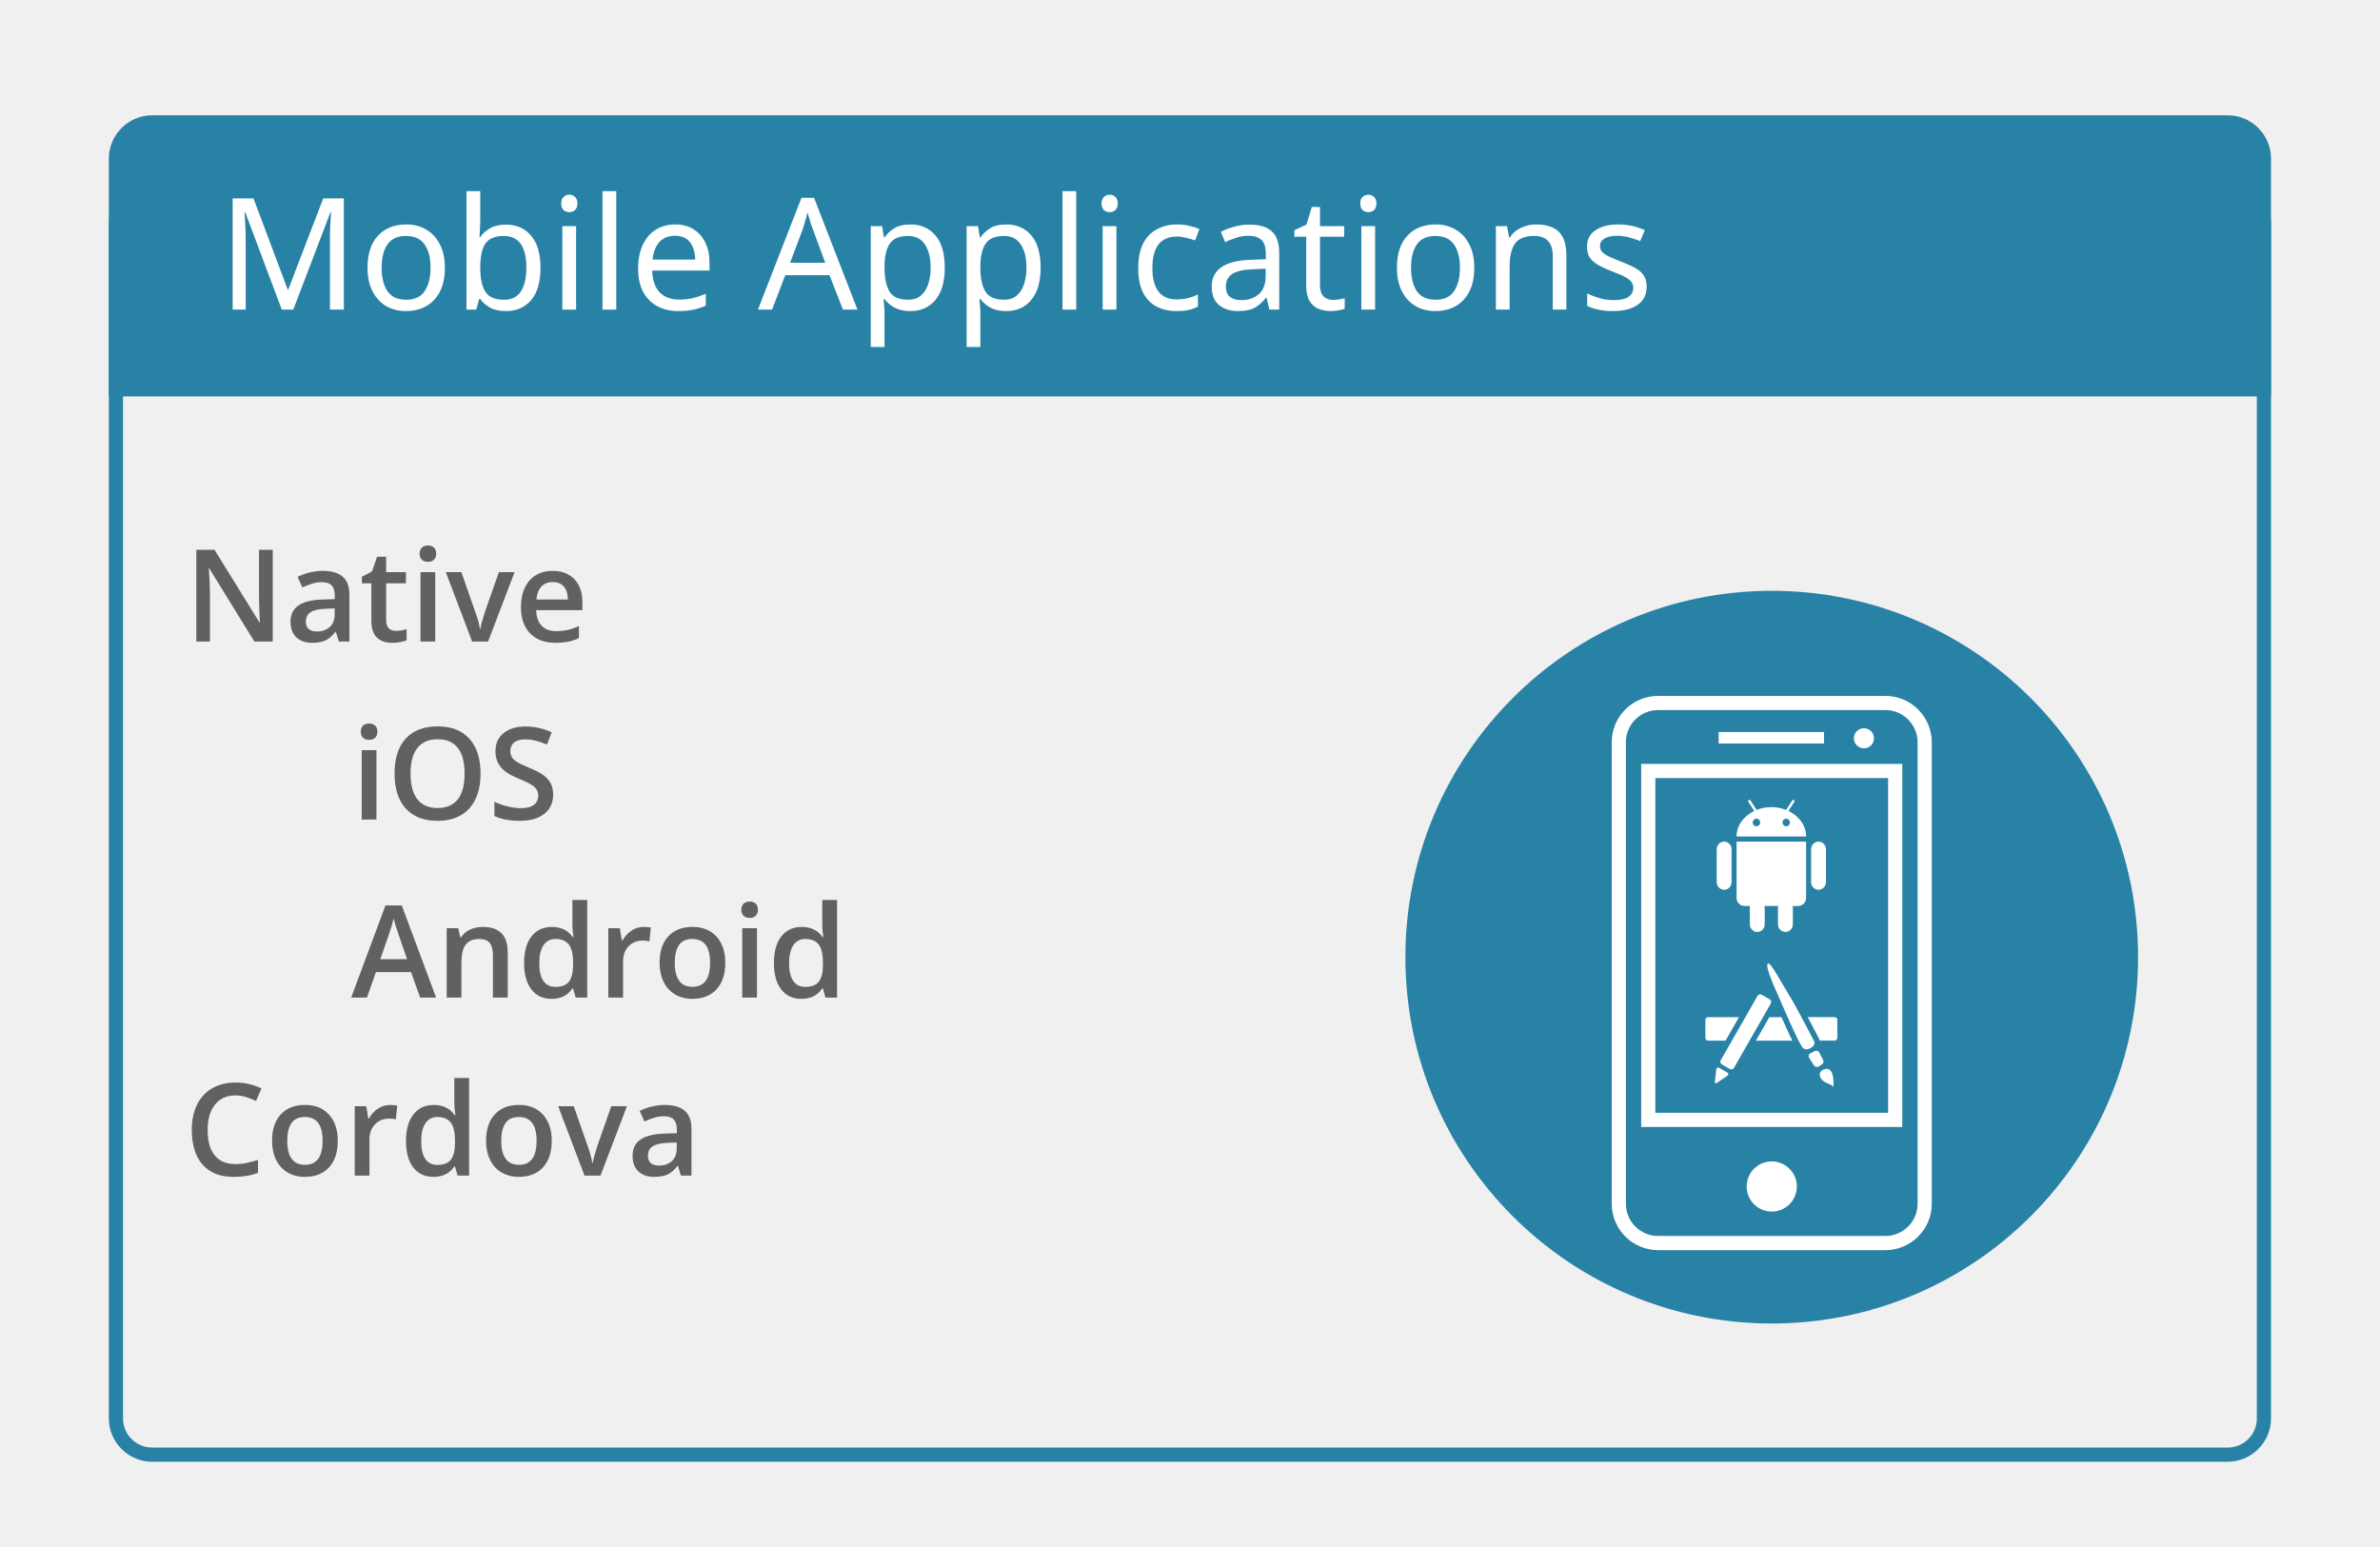
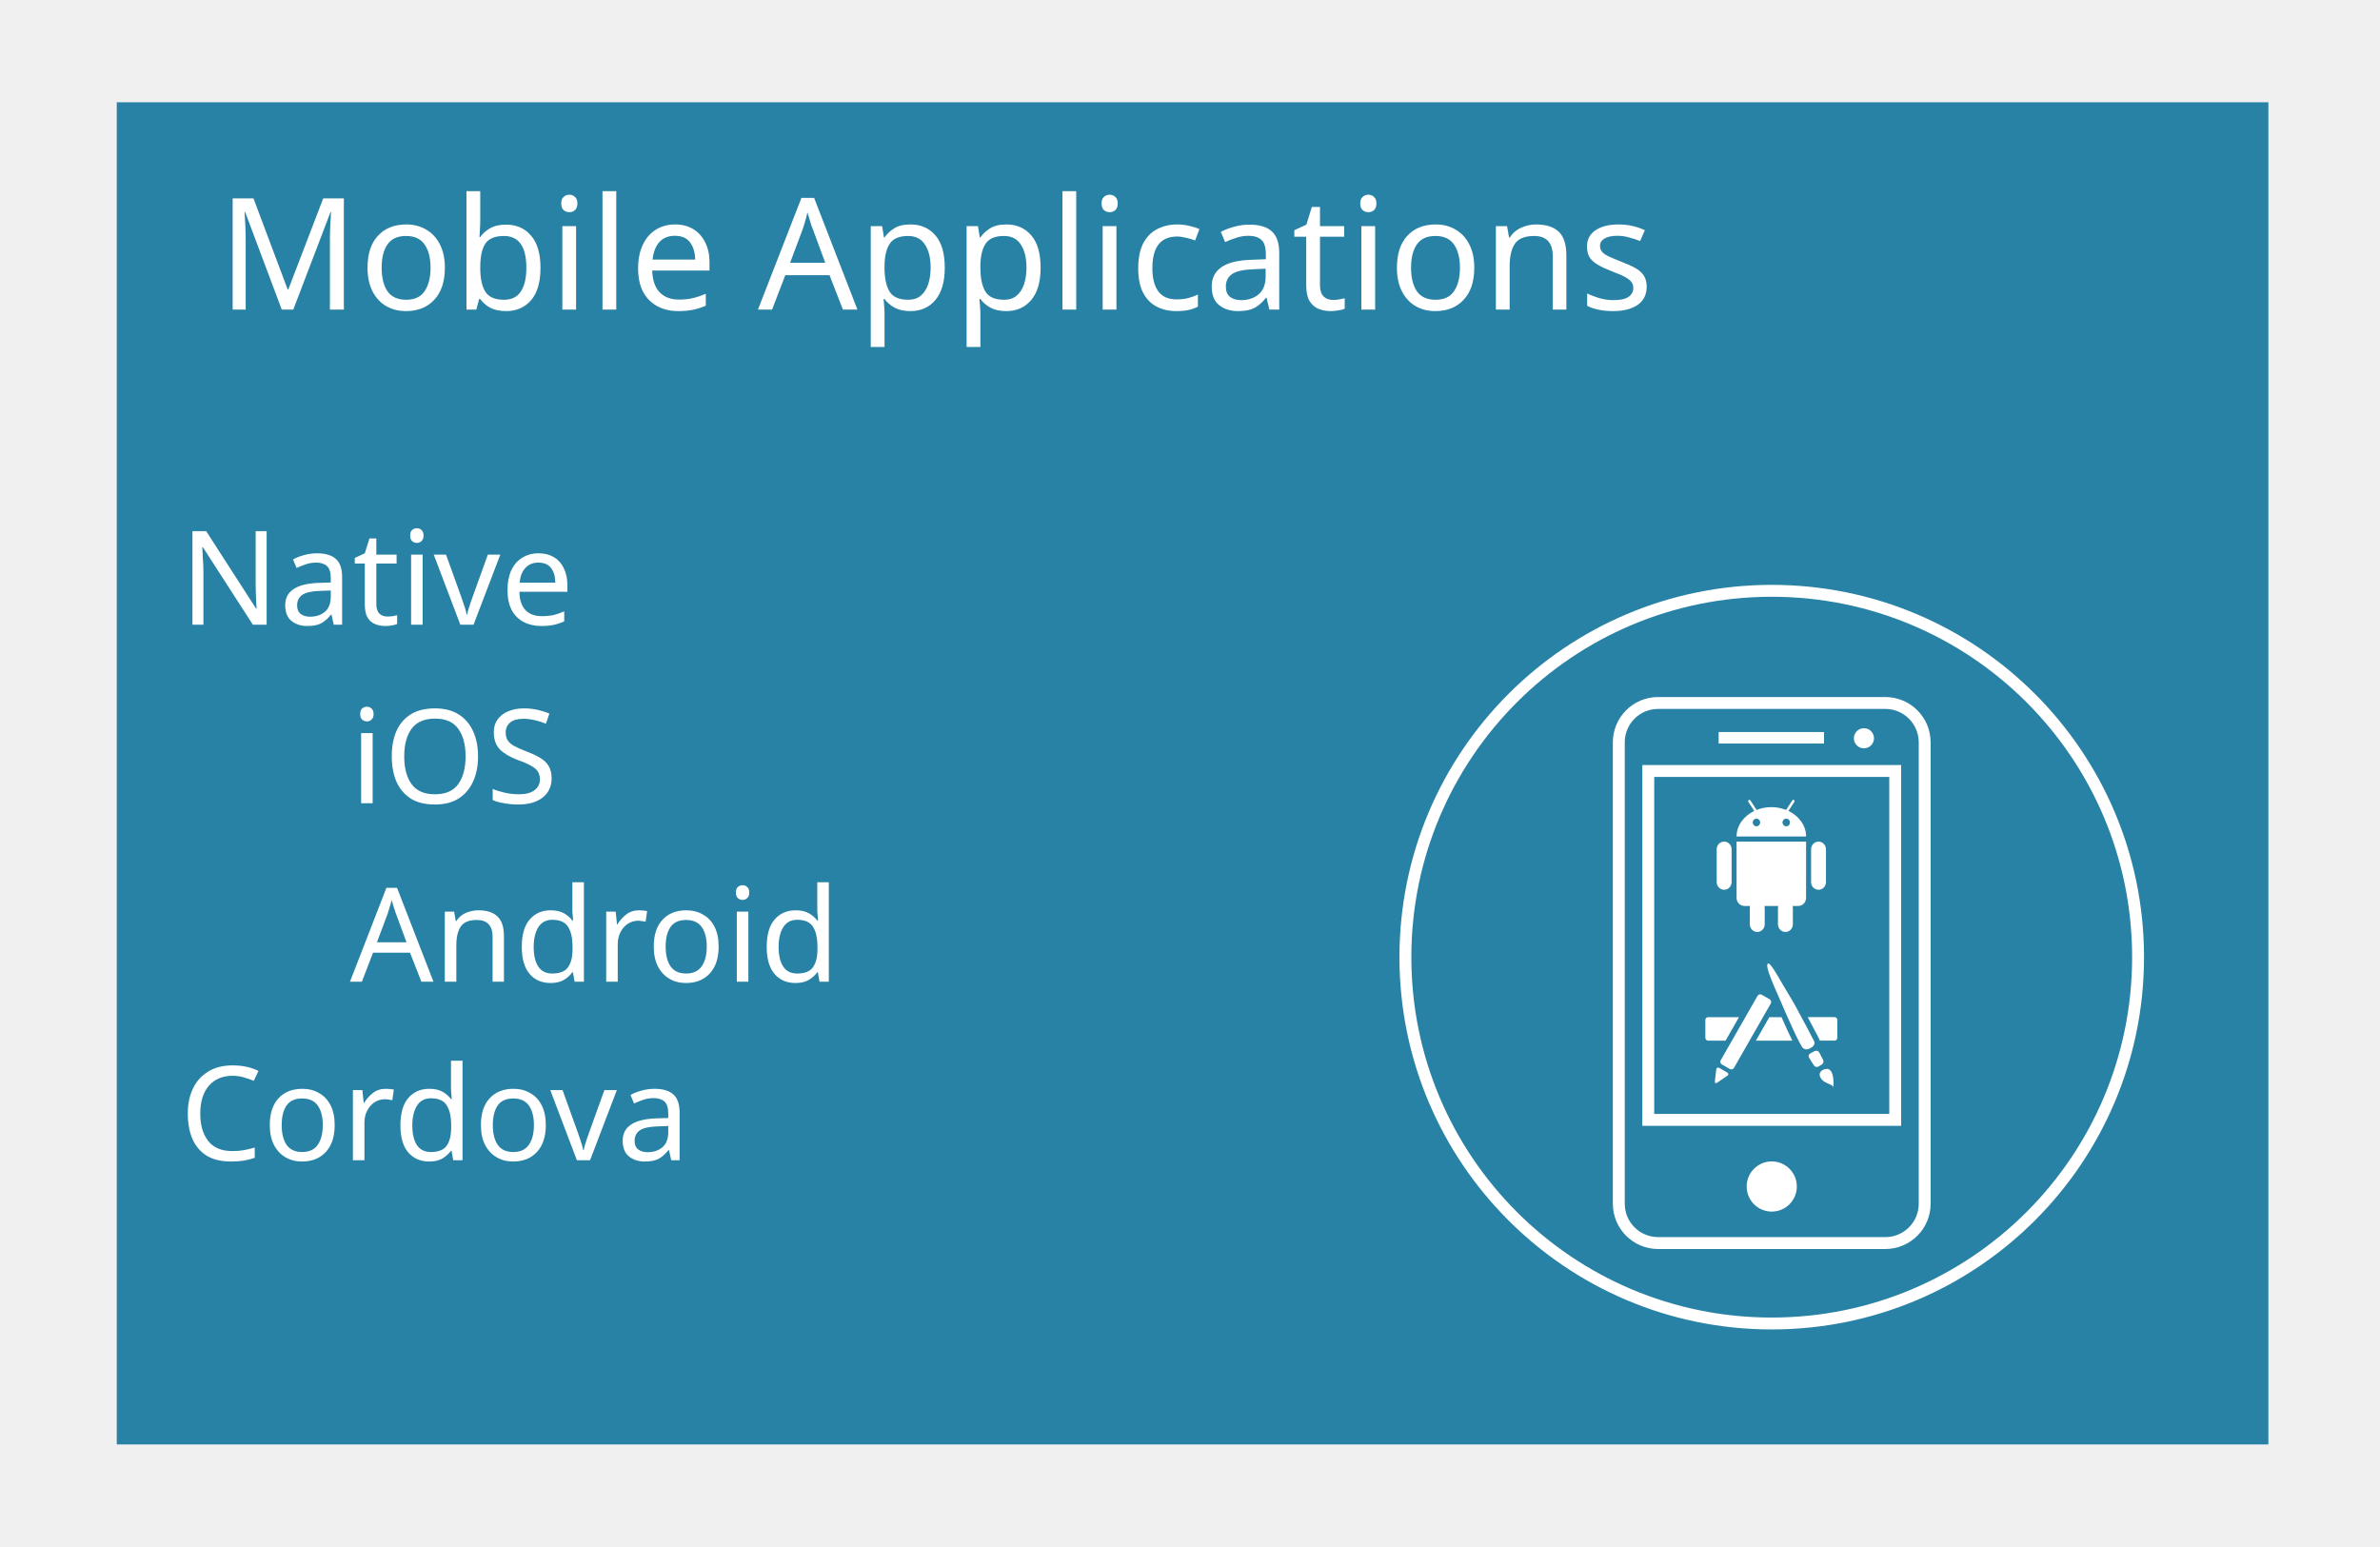
<svg xmlns="http://www.w3.org/2000/svg" version="1.1" x="0px" y="0px" width="200px" height="130px" viewBox="0 0 200 130" enable-background="new 0 0 200 130" xml:space="preserve">
  <g id="Layer_1">
+     <rect x="9.813" y="8.594" fill="#2882A5" width="180.806" height="112.787" />
    <g>
-       <g>
-         <path fill="#2882A5" d="M187.209,16.331c1.346,0,2.442,1.097,2.442,2.444v100.422c0,1.349-1.096,2.446-2.442,2.446H12.78     c-1.347,0-2.443-1.098-2.443-2.446V18.775c0-1.348,1.096-2.444,2.443-2.444H187.209 M187.209,15.141H12.78     c-1.998,0-3.633,1.637-3.633,3.635v100.422c0,1.998,1.636,3.637,3.633,3.637h174.429c1.998,0,3.632-1.639,3.632-3.637V18.775     C190.841,16.777,189.207,15.141,187.209,15.141L187.209,15.141z" />
-       </g>
+       <polyline fill="none" points="169.174,16.063 169.174,30.991 18.287,30.991 18.287,16.063   " />
+       <text transform="matrix(1 0 0 1 18.2866 26.0176)" fill="#FFFFFF" font-family="'OpenSans-Semibold'" font-size="13.097">Mobile Applications</text>
    </g>
-     <path fill="#2882A5" d="M187.209,9.69H12.78c-1.998,0-3.633,1.635-3.633,3.636v14.535v1.816v3.634h3.633h174.429h3.632v-3.634   v-1.816V13.326C190.841,11.325,189.207,9.69,187.209,9.69z" />
-     <g>
-       <rect x="18.287" y="16.063" fill="none" width="150.887" height="14.928" />
-       <text transform="matrix(1 0 0 1 18.2866 26.0166)" fill="#FFFFFF" font-family="'OpenSans-Semibold'" font-size="13.097">Mobile Applications</text>
-     </g>
-     <circle fill="#2882A5" cx="148.885" cy="80.433" r="30.785" />
-     <path fill="#606161" d="M22.922,53.911h-1.545l-3.792-6.144h-0.042l0.026,0.343c0.049,0.653,0.073,1.251,0.073,1.793v4.008h-1.144   v-7.71h1.529l3.78,6.111h0.032c-0.007-0.08-0.021-0.375-0.042-0.883c-0.021-0.509-0.032-0.904-0.032-1.189v-4.039h1.155V53.911z" />
-     <path fill="#606161" d="M28.475,53.911l-0.248-0.813h-0.042c-0.281,0.355-0.564,0.597-0.849,0.726   c-0.285,0.128-0.65,0.192-1.098,0.192c-0.572,0-1.021-0.155-1.342-0.465c-0.322-0.309-0.482-0.746-0.482-1.313   c0-0.602,0.224-1.055,0.67-1.361c0.446-0.305,1.127-0.473,2.041-0.5l1.007-0.032v-0.312c0-0.371-0.087-0.65-0.261-0.836   c-0.175-0.184-0.444-0.276-0.81-0.276c-0.299,0-0.586,0.045-0.859,0.133c-0.274,0.088-0.538,0.19-0.791,0.311l-0.401-0.886   c0.316-0.166,0.663-0.291,1.039-0.378c0.376-0.085,0.731-0.129,1.065-0.129c0.741,0,1.301,0.162,1.679,0.485   s0.567,0.832,0.567,1.524v3.929H28.475z M26.629,53.067c0.45,0,0.811-0.126,1.084-0.378c0.271-0.251,0.408-0.604,0.408-1.057   v-0.507l-0.749,0.032c-0.583,0.021-1.008,0.118-1.272,0.293c-0.267,0.173-0.398,0.439-0.398,0.798c0,0.262,0.077,0.462,0.231,0.604   C26.088,52.995,26.319,53.067,26.629,53.067z" />
-     <path fill="#606161" d="M33.263,53.015c0.303,0,0.604-0.049,0.907-0.143v0.934c-0.137,0.06-0.314,0.109-0.529,0.149   c-0.217,0.041-0.441,0.062-0.673,0.062c-1.175,0-1.762-0.619-1.762-1.856v-3.144H30.41v-0.548l0.854-0.454l0.422-1.233h0.765v1.297   h1.661v0.938h-1.661v3.122c0,0.299,0.074,0.52,0.224,0.662C32.824,52.942,33.021,53.015,33.263,53.015z" />
-     <path fill="#606161" d="M35.262,46.532c0-0.22,0.061-0.391,0.182-0.511c0.122-0.119,0.295-0.179,0.52-0.179   c0.218,0,0.388,0.06,0.509,0.179c0.121,0.12,0.182,0.291,0.182,0.511c0,0.211-0.061,0.378-0.182,0.5   c-0.121,0.12-0.291,0.182-0.509,0.182c-0.225,0-0.397-0.062-0.52-0.182C35.322,46.91,35.262,46.743,35.262,46.532z M36.574,53.911   h-1.239v-5.833h1.239V53.911z" />
-     <path fill="#606161" d="M39.676,53.911l-2.215-5.833h1.308l1.187,3.391c0.204,0.569,0.327,1.031,0.369,1.383h0.042   c0.031-0.253,0.154-0.714,0.369-1.383l1.187-3.391h1.318l-2.226,5.833H39.676z" />
-     <path fill="#606161" d="M46.673,54.017c-0.906,0-1.616-0.266-2.127-0.794c-0.513-0.529-0.768-1.257-0.768-2.186   c0-0.952,0.237-1.701,0.712-2.247c0.475-0.544,1.127-0.817,1.956-0.817c0.771,0,1.378,0.234,1.825,0.702   c0.446,0.468,0.669,1.111,0.669,1.929v0.671h-3.886c0.018,0.565,0.17,1,0.458,1.305c0.289,0.304,0.694,0.456,1.219,0.456   c0.345,0,0.665-0.032,0.962-0.097c0.297-0.066,0.616-0.174,0.957-0.325v1.007c-0.302,0.146-0.607,0.247-0.917,0.307   C47.424,53.985,47.07,54.017,46.673,54.017z M46.446,48.911c-0.394,0-0.709,0.126-0.946,0.375c-0.237,0.25-0.379,0.613-0.425,1.092   h2.647c-0.007-0.482-0.123-0.847-0.348-1.095C47.149,49.036,46.84,48.911,46.446,48.911z" />
-     <path fill="#606161" d="M30.32,61.492c0-0.22,0.061-0.392,0.182-0.511c0.122-0.119,0.295-0.18,0.52-0.18   c0.218,0,0.388,0.061,0.51,0.18c0.12,0.119,0.182,0.291,0.182,0.511c0,0.211-0.062,0.378-0.182,0.499   c-0.122,0.121-0.292,0.182-0.51,0.182c-0.225,0-0.397-0.061-0.52-0.182C30.381,61.87,30.32,61.703,30.32,61.492z M31.634,68.87   h-1.239v-5.832h1.239V68.87z" />
-     <path fill="#606161" d="M40.382,65.006c0,1.254-0.313,2.229-0.941,2.926c-0.627,0.696-1.516,1.044-2.665,1.044   c-1.164,0-2.059-0.346-2.683-1.035c-0.624-0.691-0.936-1.673-0.936-2.946c0-1.271,0.313-2.249,0.941-2.933   c0.627-0.681,1.523-1.021,2.687-1.021c1.146,0,2.032,0.346,2.658,1.038S40.382,63.747,40.382,65.006z M34.497,65.006   c0,0.949,0.191,1.669,0.574,2.158c0.384,0.491,0.951,0.736,1.704,0.736c0.748,0,1.313-0.243,1.694-0.728   c0.382-0.485,0.573-1.209,0.573-2.167c0-0.946-0.189-1.663-0.567-2.151c-0.378-0.489-0.941-0.734-1.69-0.734   c-0.756,0-1.325,0.245-1.711,0.734C34.689,63.343,34.497,64.06,34.497,65.006z" />
-     <path fill="#606161" d="M46.483,66.777c0,0.685-0.248,1.224-0.743,1.612c-0.496,0.392-1.18,0.586-2.052,0.586   s-1.586-0.135-2.141-0.405v-1.192c0.352,0.166,0.725,0.295,1.12,0.391c0.396,0.094,0.764,0.143,1.104,0.143   c0.5,0,0.867-0.096,1.105-0.285c0.236-0.189,0.355-0.444,0.355-0.764c0-0.289-0.108-0.533-0.327-0.734   c-0.218-0.2-0.668-0.438-1.35-0.712c-0.703-0.284-1.199-0.609-1.487-0.976c-0.288-0.365-0.433-0.805-0.433-1.318   c0-0.643,0.229-1.149,0.686-1.519s1.071-0.554,1.841-0.554c0.738,0,1.473,0.162,2.204,0.484l-0.4,1.029   c-0.686-0.288-1.298-0.433-1.835-0.433c-0.408,0-0.718,0.089-0.929,0.267s-0.316,0.412-0.316,0.704c0,0.2,0.042,0.371,0.127,0.515   c0.084,0.142,0.223,0.276,0.416,0.402c0.193,0.127,0.542,0.295,1.045,0.502c0.565,0.235,0.98,0.455,1.244,0.658   c0.264,0.204,0.457,0.436,0.58,0.691C46.422,66.127,46.483,66.429,46.483,66.777z" />
-     <path fill="#606161" d="M35.309,83.831l-0.77-2.141h-2.948l-0.754,2.141h-1.329l2.885-7.741h1.371l2.885,7.741H35.309z    M34.207,80.604l-0.723-2.1c-0.053-0.141-0.126-0.361-0.219-0.664c-0.094-0.303-0.157-0.523-0.192-0.664   c-0.095,0.432-0.234,0.905-0.417,1.419l-0.696,2.009H34.207z" />
-     <path fill="#606161" d="M42.665,83.831h-1.244v-3.586c0-0.449-0.091-0.785-0.271-1.008c-0.182-0.22-0.469-0.331-0.862-0.331   c-0.523,0-0.907,0.154-1.149,0.464c-0.243,0.31-0.364,0.828-0.364,1.555v2.906h-1.239v-5.832h0.971l0.174,0.766h0.063   c0.176-0.278,0.425-0.492,0.749-0.645c0.323-0.15,0.682-0.227,1.075-0.227c1.399,0,2.099,0.711,2.099,2.137V83.831z" />
-     <path fill="#606161" d="M46.356,83.937c-0.728,0-1.295-0.264-1.703-0.791c-0.407-0.527-0.611-1.267-0.611-2.221   c0-0.955,0.206-1.7,0.62-2.232c0.412-0.533,0.984-0.799,1.716-0.799c0.767,0,1.35,0.283,1.751,0.85h0.063   c-0.061-0.418-0.09-0.75-0.09-0.991v-2.126h1.244v8.205h-0.97l-0.217-0.764h-0.058C47.705,83.646,47.123,83.937,46.356,83.937z    M46.689,82.935c0.51,0,0.88-0.143,1.112-0.43c0.232-0.286,0.352-0.751,0.358-1.395v-0.174c0-0.734-0.119-1.257-0.358-1.566   s-0.613-0.464-1.123-0.464c-0.437,0-0.771,0.177-1.008,0.529c-0.235,0.354-0.353,0.856-0.353,1.511c0,0.648,0.114,1.141,0.343,1.48   C45.89,82.765,46.232,82.935,46.689,82.935z" />
-     <path fill="#606161" d="M54.077,77.894c0.25,0,0.455,0.018,0.617,0.053l-0.121,1.155c-0.176-0.042-0.359-0.063-0.549-0.063   c-0.496,0-0.897,0.162-1.205,0.485s-0.461,0.743-0.461,1.26v3.048h-1.239v-5.832h0.97l0.164,1.027h0.063   c0.193-0.347,0.446-0.623,0.757-0.827C53.384,77.995,53.719,77.894,54.077,77.894z" />
-     <path fill="#606161" d="M60.948,80.904c0,0.954-0.244,1.696-0.732,2.231c-0.489,0.534-1.169,0.801-2.041,0.801   c-0.545,0-1.026-0.123-1.445-0.369c-0.418-0.246-0.74-0.599-0.965-1.061c-0.225-0.459-0.338-0.993-0.338-1.603   c0-0.944,0.243-1.683,0.729-2.215c0.484-0.53,1.169-0.796,2.051-0.796c0.844,0,1.512,0.271,2.004,0.814   C60.702,79.252,60.948,79.984,60.948,80.904z M56.703,80.904c0,1.348,0.498,2.021,1.492,2.021c0.984,0,1.477-0.673,1.477-2.021   c0-1.331-0.495-1.998-1.486-1.998c-0.521,0-0.898,0.172-1.132,0.517S56.703,80.262,56.703,80.904z" />
-     <path fill="#606161" d="M62.299,76.453c0-0.22,0.061-0.392,0.182-0.511s0.294-0.18,0.52-0.18c0.218,0,0.387,0.061,0.509,0.18   c0.121,0.119,0.182,0.291,0.182,0.511c0,0.211-0.061,0.378-0.182,0.499c-0.122,0.121-0.291,0.182-0.509,0.182   c-0.226,0-0.398-0.061-0.52-0.182S62.299,76.664,62.299,76.453z M63.611,83.831h-1.239v-5.832h1.239V83.831z" />
-     <path fill="#606161" d="M67.351,83.937c-0.728,0-1.296-0.264-1.703-0.791c-0.408-0.527-0.612-1.267-0.612-2.221   c0-0.955,0.206-1.7,0.62-2.232c0.412-0.533,0.985-0.799,1.716-0.799c0.767,0,1.351,0.283,1.751,0.85h0.063   c-0.06-0.418-0.09-0.75-0.09-0.991v-2.126h1.245v8.205H69.37l-0.216-0.764h-0.059C68.698,83.646,68.117,83.937,67.351,83.937z    M67.683,82.935c0.51,0,0.881-0.143,1.112-0.43c0.232-0.286,0.352-0.751,0.359-1.395v-0.174c0-0.734-0.12-1.257-0.359-1.566   c-0.238-0.31-0.613-0.464-1.123-0.464c-0.436,0-0.771,0.177-1.007,0.529c-0.235,0.354-0.354,0.856-0.354,1.511   c0,0.648,0.114,1.141,0.343,1.48C66.883,82.765,67.226,82.935,67.683,82.935z" />
-     <path fill="#606161" d="M19.778,92.052c-0.724,0-1.293,0.257-1.708,0.77c-0.415,0.514-0.622,1.223-0.622,2.126   c0,0.946,0.199,1.661,0.598,2.146c0.399,0.485,0.977,0.729,1.732,0.729c0.327,0,0.644-0.033,0.949-0.098   c0.307-0.065,0.624-0.148,0.955-0.251v1.082c-0.604,0.229-1.29,0.342-2.057,0.342c-1.129,0-1.995-0.342-2.6-1.025   c-0.605-0.685-0.907-1.661-0.907-2.936c0-0.802,0.146-1.502,0.439-2.104c0.294-0.601,0.719-1.062,1.274-1.382   c0.556-0.319,1.207-0.48,1.956-0.48c0.788,0,1.516,0.167,2.184,0.497l-0.454,1.049c-0.26-0.123-0.534-0.23-0.825-0.324   C20.404,92.099,20.099,92.052,19.778,92.052z" />
-     <path fill="#606161" d="M28.385,95.864c0,0.953-0.244,1.696-0.732,2.23c-0.489,0.535-1.169,0.802-2.041,0.802   c-0.545,0-1.026-0.123-1.445-0.369c-0.418-0.246-0.74-0.599-0.965-1.061c-0.225-0.459-0.338-0.993-0.338-1.603   c0-0.945,0.243-1.684,0.729-2.215c0.484-0.53,1.169-0.796,2.051-0.796c0.844,0,1.512,0.271,2.004,0.814   C28.139,94.212,28.385,94.944,28.385,95.864z M24.14,95.864c0,1.348,0.498,2.02,1.492,2.02c0.984,0,1.477-0.672,1.477-2.02   c0-1.332-0.495-1.998-1.486-1.998c-0.521,0-0.898,0.172-1.132,0.517S24.14,95.222,24.14,95.864z" />
-     <path fill="#606161" d="M32.768,92.854c0.249,0,0.455,0.018,0.616,0.053l-0.121,1.155c-0.176-0.042-0.358-0.063-0.548-0.063   c-0.496,0-0.898,0.162-1.206,0.485s-0.461,0.743-0.461,1.26v3.048h-1.239v-5.832h0.971l0.163,1.027h0.063   c0.193-0.347,0.446-0.623,0.757-0.827C32.074,92.955,32.408,92.854,32.768,92.854z" />
-     <path fill="#606161" d="M36.433,98.896c-0.729,0-1.296-0.264-1.704-0.791c-0.407-0.527-0.611-1.267-0.611-2.221   c0-0.955,0.206-1.7,0.62-2.232c0.412-0.533,0.984-0.799,1.716-0.799c0.767,0,1.351,0.283,1.751,0.85h0.063   c-0.06-0.419-0.09-0.75-0.09-0.991v-2.126h1.244v8.205h-0.97l-0.217-0.764h-0.058C37.78,98.606,37.198,98.896,36.433,98.896z    M36.765,97.895c0.51,0,0.881-0.143,1.112-0.43c0.232-0.286,0.352-0.751,0.358-1.395v-0.174c0-0.734-0.119-1.257-0.358-1.566   s-0.613-0.464-1.123-0.464c-0.436,0-0.771,0.177-1.007,0.529c-0.236,0.354-0.354,0.856-0.354,1.511c0,0.647,0.114,1.14,0.343,1.479   C35.965,97.725,36.308,97.895,36.765,97.895z" />
-     <path fill="#606161" d="M46.367,95.864c0,0.953-0.244,1.696-0.732,2.23c-0.489,0.535-1.169,0.802-2.041,0.802   c-0.545,0-1.026-0.123-1.445-0.369c-0.418-0.246-0.74-0.599-0.965-1.061c-0.225-0.459-0.338-0.993-0.338-1.603   c0-0.945,0.243-1.684,0.729-2.215c0.484-0.53,1.169-0.796,2.051-0.796c0.844,0,1.512,0.271,2.004,0.814   C46.121,94.212,46.367,94.944,46.367,95.864z M42.122,95.864c0,1.348,0.498,2.02,1.492,2.02c0.984,0,1.477-0.672,1.477-2.02   c0-1.332-0.495-1.998-1.486-1.998c-0.521,0-0.898,0.172-1.132,0.517S42.122,95.222,42.122,95.864z" />
-     <path fill="#606161" d="M49.12,98.791l-2.215-5.832h1.308l1.187,3.39c0.204,0.57,0.327,1.031,0.369,1.383h0.042   c0.032-0.253,0.155-0.713,0.369-1.383l1.187-3.39h1.318l-2.225,5.832H49.12z" />
-     <path fill="#606161" d="M57.22,98.791l-0.247-0.812H56.93c-0.281,0.354-0.563,0.596-0.849,0.725   c-0.285,0.128-0.65,0.192-1.097,0.192c-0.573,0-1.021-0.154-1.342-0.464c-0.322-0.31-0.483-0.746-0.483-1.313   c0-0.603,0.224-1.055,0.67-1.361c0.446-0.305,1.127-0.473,2.041-0.501l1.007-0.031v-0.312c0-0.372-0.087-0.65-0.261-0.836   c-0.174-0.184-0.443-0.276-0.81-0.276c-0.299,0-0.585,0.044-0.859,0.132s-0.538,0.191-0.791,0.311l-0.4-0.886   c0.316-0.165,0.662-0.29,1.038-0.377c0.377-0.086,0.731-0.129,1.065-0.129c0.742,0,1.302,0.161,1.68,0.485   c0.378,0.323,0.567,0.832,0.567,1.524v3.928H57.22z M55.374,97.947c0.45,0,0.812-0.125,1.084-0.377   c0.272-0.251,0.409-0.604,0.409-1.058v-0.506l-0.749,0.031c-0.584,0.021-1.009,0.119-1.273,0.293   c-0.266,0.174-0.398,0.439-0.398,0.799c0,0.261,0.077,0.461,0.232,0.604C54.833,97.876,55.065,97.947,55.374,97.947z" />
+     <circle fill="none" stroke="#FFFFFF" stroke-miterlimit="10" cx="148.885" cy="80.433" r="30.785" />
    <g>
      <g>
        <g>
-           <path fill="none" stroke="#FFFFFF" stroke-width="1.191" stroke-miterlimit="10" d="M158.434,59.074h-19.097      c-1.827,0-3.303,1.48-3.303,3.305v38.776c0,1.824,1.477,3.303,3.303,3.303h19.097c1.824,0,3.304-1.479,3.304-3.303V62.379      C161.737,60.555,160.258,59.074,158.434,59.074z" />
+           <path fill="none" stroke="#FFFFFF" stroke-miterlimit="10" d="M158.434,59.074h-19.097c-1.827,0-3.303,1.48-3.303,3.305v38.776      c0,1.824,1.477,3.303,3.303,3.303h19.097c1.824,0,3.304-1.479,3.304-3.303V62.379C161.737,60.555,160.258,59.074,158.434,59.074      z" />
        </g>
-         <rect x="138.51" y="64.788" fill="none" stroke="#FFFFFF" stroke-width="1.191" stroke-miterlimit="10" width="20.751" height="29.319" />
+         <rect x="138.51" y="64.788" fill="none" stroke="#FFFFFF" stroke-miterlimit="10" width="20.751" height="29.319" />
        <rect x="144.424" y="61.515" fill="#FFFFFF" width="8.857" height="0.967" />
        <circle fill="#FFFFFF" cx="156.633" cy="62.039" r="0.845" />
        <circle fill="#FFFFFF" cx="148.886" cy="99.706" r="2.108" />
      </g>
      <path fill-rule="evenodd" clip-rule="evenodd" fill="#FFFFFF" d="M154.167,87.447h-1.247c-0.016-0.068-0.042-0.135-0.077-0.198    c-0.034-0.062-0.128-0.243-0.248-0.473c-0.174-0.332-0.42-0.802-0.685-1.302h2.256c0.127,0,0.231,0.105,0.231,0.232v1.507    C154.397,87.343,154.293,87.447,154.167,87.447 M151.947,86.537c0.015,0.03,0.031,0.061,0.048,0.091    c0.002,0.006,0.004,0.009,0.007,0.016c0.205,0.389,0.359,0.689,0.422,0.804c0.005,0.008,0.01,0.018,0.013,0.024    c0.164,0.301-0.156,0.547-0.335,0.622c-0.179,0.074-0.282,0.148-0.549,0.017c-0.268-0.136-1.6-3.223-1.942-4.027    c-0.34-0.806-1.371-2.949-1.039-3.115c0.238-0.121,1.091,1.567,1.729,2.581c0.364,0.578,0.956,1.677,1.425,2.569    c0.007,0.012,0.013,0.024,0.02,0.035c0.02,0.041,0.042,0.081,0.063,0.12c0.006,0.012,0.011,0.021,0.018,0.034    c0.018,0.034,0.036,0.069,0.054,0.104c0.01,0.018,0.022,0.039,0.031,0.059C151.922,86.493,151.935,86.515,151.947,86.537     M148.806,84.325l-0.938,1.644l-0.847,1.479l-1.309,2.289c-0.069,0.122-0.228,0.165-0.35,0.094l-0.668-0.385    c-0.123-0.07-0.166-0.229-0.095-0.351l0.942-1.647l1.128-1.973l1.024-1.789c0.071-0.124,0.228-0.166,0.35-0.095l0.668,0.384    C148.834,84.046,148.876,84.203,148.806,84.325 M143.539,87.447c-0.129,0-0.232-0.104-0.232-0.233v-1.507    c0-0.127,0.104-0.232,0.232-0.232h2.595l-1.128,1.973H143.539z M144.476,89.741l0.667,0.384c0.122,0.071,0.128,0.196,0.011,0.274    l-0.863,0.59c-0.116,0.08-0.199,0.029-0.184-0.111l0.117-1.01C144.24,89.729,144.353,89.669,144.476,89.741 M149.706,85.475    c0.396,0.902,0.69,1.533,0.912,1.973h-3.062l1.128-1.973H149.706z M152.12,88.523l0.384-0.2c0.136-0.068,0.304-0.012,0.376,0.127    l0.319,0.612c0.072,0.141,0.021,0.317-0.109,0.396l-0.273,0.164c-0.13,0.079-0.306,0.036-0.389-0.096l-0.402-0.639    C151.942,88.757,151.985,88.593,152.12,88.523 M154.064,91.357c-0.085-0.27-0.727-0.287-1.014-0.694    c-0.288-0.407-0.05-0.617,0.05-0.713C154.267,89.291,154.064,91.357,154.064,91.357" />
      <path fill-rule="evenodd" clip-rule="evenodd" fill="#FFFFFF" d="M152.818,74.771c-0.347,0-0.626-0.288-0.626-0.645v-2.758    c0-0.355,0.28-0.645,0.626-0.645c0.345,0,0.625,0.289,0.625,0.645v2.758C153.443,74.482,153.163,74.771,152.818,74.771     M151.113,76.131h-0.478c0.018,0.057,0.026,0.115,0.026,0.18v0.034v0.217v1.109c0,0.355-0.281,0.644-0.626,0.644    s-0.626-0.288-0.626-0.644v-1.109v-0.217v-0.034c0-0.064,0.009-0.123,0.025-0.18h-1.164c0.016,0.057,0.026,0.115,0.026,0.18v0.034    v0.217v1.109c0,0.355-0.28,0.644-0.626,0.644c-0.346,0-0.626-0.288-0.626-0.644v-1.109v-0.217v-0.034    c0-0.064,0.008-0.123,0.024-0.18h-0.477c-0.365,0-0.661-0.305-0.661-0.682v-3.751v-0.438v-0.537h0.044h5.754h0.044v0.537v0.438    v3.751C151.773,75.826,151.478,76.131,151.113,76.131 M147.416,68.146l-0.117-0.182l-0.117-0.179l-0.261-0.402    c-0.031-0.05-0.018-0.116,0.029-0.149c0.049-0.032,0.113-0.018,0.146,0.03l0.279,0.432l0.117,0.18l0.119,0.185    c0.376-0.15,0.797-0.235,1.241-0.235c0.444,0,0.865,0.085,1.242,0.235l0.12-0.185l0.117-0.18l0.278-0.432    c0.033-0.048,0.096-0.063,0.145-0.03c0.048,0.033,0.062,0.1,0.029,0.149l-0.26,0.402l-0.116,0.179l-0.118,0.182    c0.886,0.426,1.485,1.229,1.485,2.149h-5.843C145.931,69.374,146.529,68.571,147.416,68.146 M150.104,69.437    c0.173,0,0.312-0.145,0.312-0.324c0-0.177-0.139-0.32-0.312-0.32s-0.313,0.144-0.313,0.32    C149.791,69.292,149.932,69.437,150.104,69.437 M147.599,69.437c0.173,0,0.314-0.145,0.314-0.324c0-0.177-0.141-0.32-0.314-0.32    c-0.172,0-0.312,0.144-0.312,0.32C147.288,69.292,147.427,69.437,147.599,69.437 M144.887,74.771    c-0.345,0-0.626-0.288-0.626-0.645v-2.758c0-0.355,0.281-0.645,0.626-0.645c0.346,0,0.626,0.289,0.626,0.645v2.758    C145.513,74.482,145.233,74.771,144.887,74.771" />
    </g>
+     <g>
+       <rect x="15.109" y="44.137" fill="none" width="97.475" height="70.623" />
+       <text transform="matrix(1 0 0 1 15.1094 52.4961)">
+         <tspan x="0" y="0" fill="#FFFFFF" font-family="'OpenSans-Semibold'" font-size="11">Native </tspan>
+         <tspan x="0" y="15" fill="#FFFFFF" font-family="'OpenSans-Semibold'" font-size="11">     iOS</tspan>
+         <tspan x="0" y="30" fill="#FFFFFF" font-family="'OpenSans-Semibold'" font-size="11">     Android</tspan>
+         <tspan x="0" y="45" fill="#FFFFFF" font-family="'OpenSans-Semibold'" font-size="11">Cordova</tspan>
+       </text>
+     </g>
  </g>
  <g id="Layer_2">
</g>
</svg>
